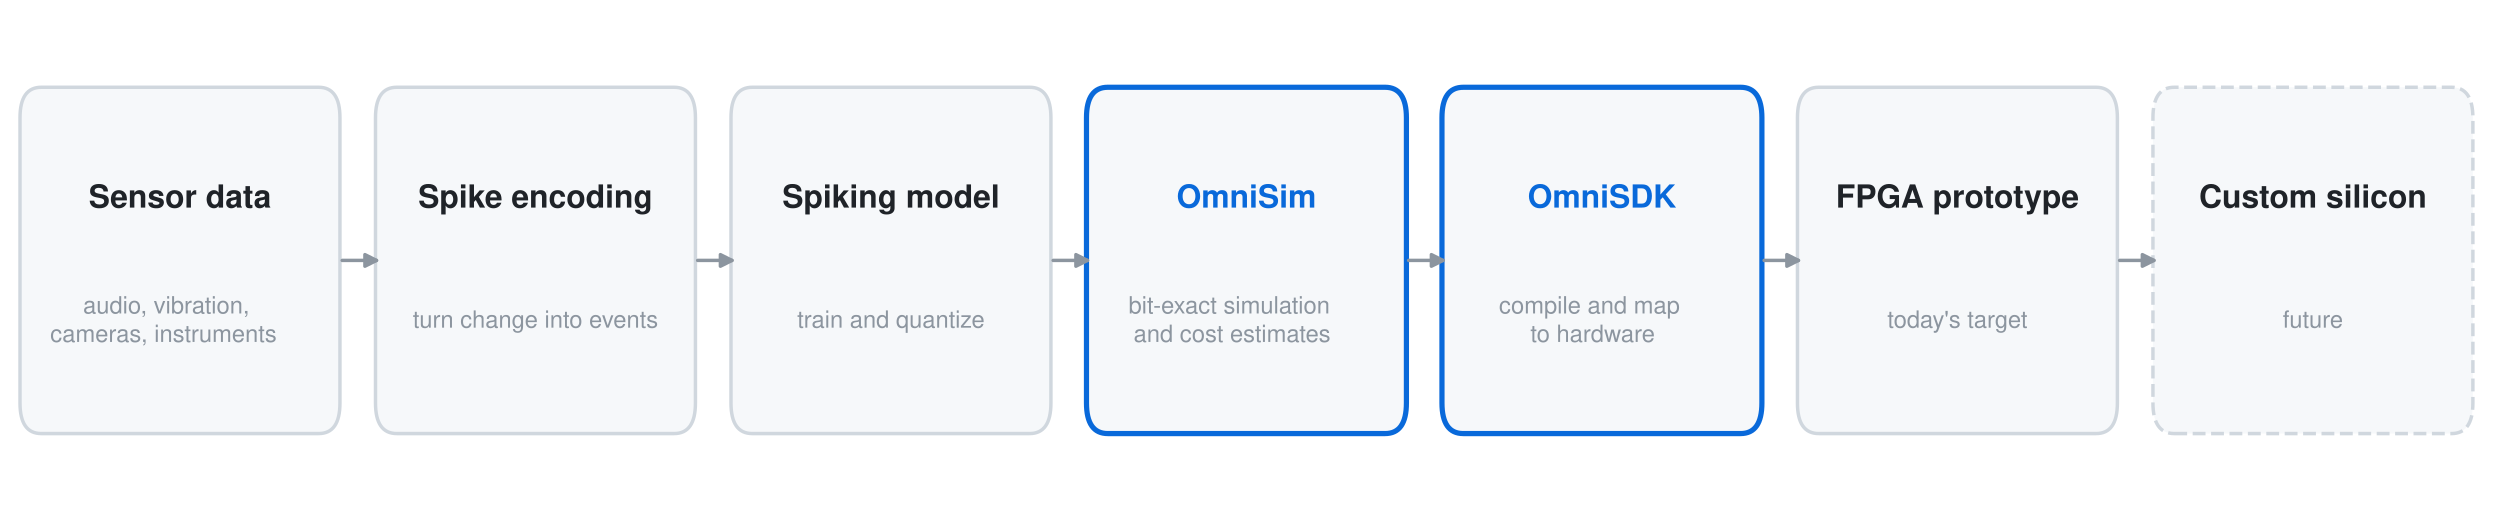
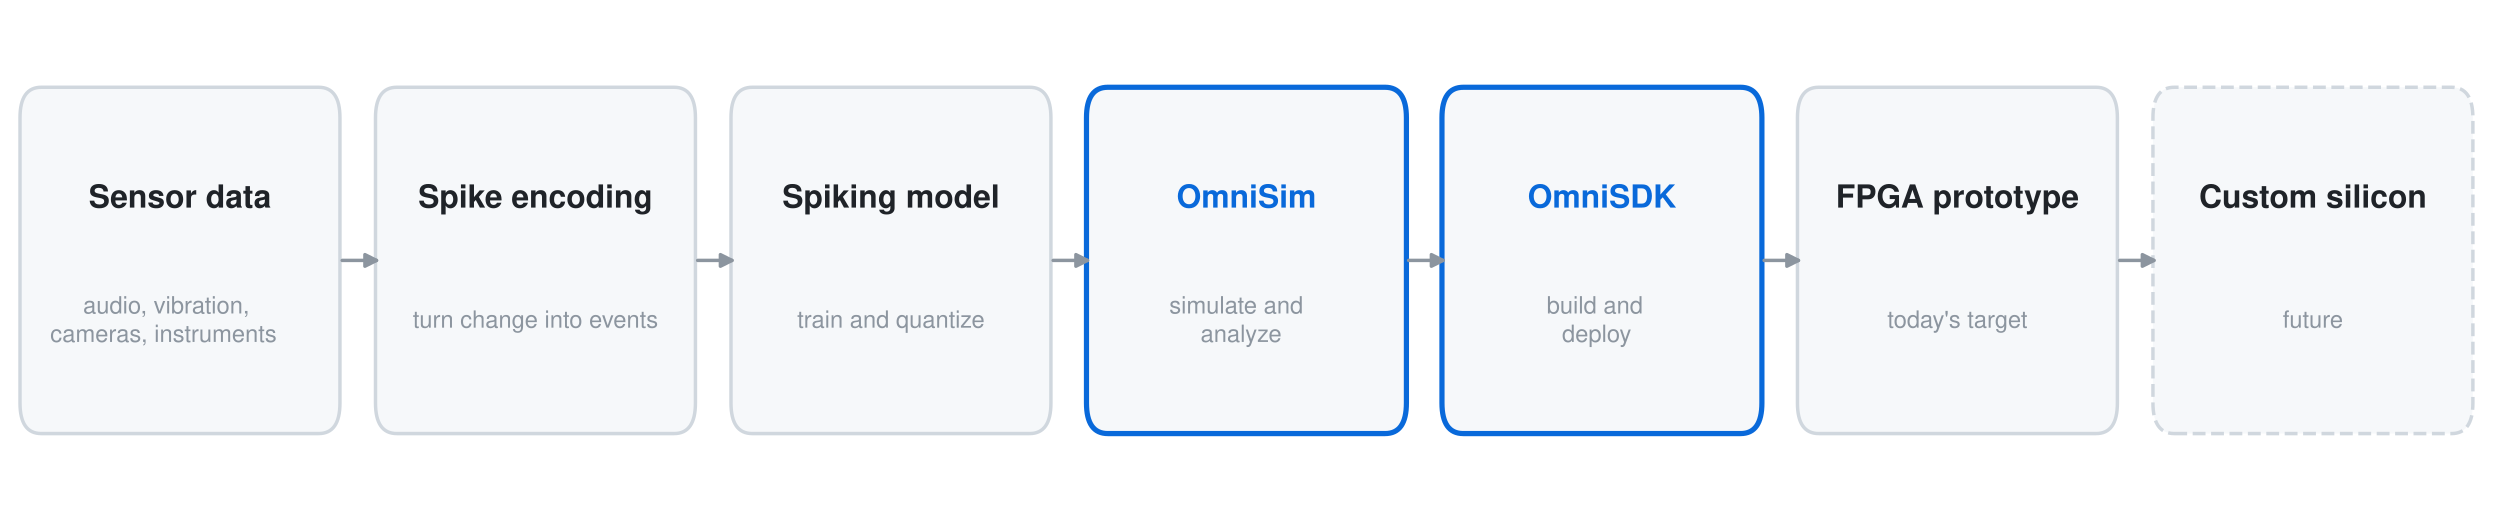
<svg xmlns="http://www.w3.org/2000/svg" width="864pt" height="180pt" viewBox="0 0 864 180" version="1.1">
  <defs>
    <style type="text/css">*{stroke-linejoin: round; stroke-linecap: butt}</style>
  </defs>
  <g id="figure_1">
    <g id="patch_1">
      <path d="M 0 180  L 864 180  L 864 0  L 0 0  L 0 180  z " style="fill: none; opacity: 0" />
    </g>
    <g id="axes_1">
      <g id="patch_2">
-         <path d="M 14.286 149.84  L 110.114 149.84  Q 117.486 149.84 117.486 139.28  L 117.486 40.72  Q 117.486 30.16 110.114 30.16  L 14.286 30.16  Q 6.914 30.16 6.914 40.72  L 6.914 139.28  Q 6.914 149.84 14.286 149.84  z " clip-path="url(#p11758e7f9a)" style="fill: #f6f8fa; stroke: #d0d7de; stroke-width: 1.2; stroke-linejoin: miter" />
+         <path d="M 14.286 149.84  L 110.114 149.84  Q 117.486 149.84 117.486 139.28  L 117.486 40.72  Q 117.486 30.16 110.114 30.16  L 14.286 30.16  Q 6.914 30.16 6.914 40.72  L 6.914 139.28  Q 6.914 149.84 14.286 149.84  z " clip-path="url(#pe8be1d5408)" style="fill: #f6f8fa; stroke: #d0d7de; stroke-width: 1.2; stroke-linejoin: miter" />
      </g>
      <g id="patch_3">
-         <path d="M 137.143 149.84  L 232.971 149.84  Q 240.343 149.84 240.343 139.28  L 240.343 40.72  Q 240.343 30.16 232.971 30.16  L 137.143 30.16  Q 129.771 30.16 129.771 40.72  L 129.771 139.28  Q 129.771 149.84 137.143 149.84  z " clip-path="url(#p11758e7f9a)" style="fill: #f6f8fa; stroke: #d0d7de; stroke-width: 1.2; stroke-linejoin: miter" />
+         <path d="M 137.143 149.84  L 232.971 149.84  Q 240.343 149.84 240.343 139.28  L 240.343 40.72  Q 240.343 30.16 232.971 30.16  L 137.143 30.16  Q 129.771 30.16 129.771 40.72  L 129.771 139.28  Q 129.771 149.84 137.143 149.84  z " clip-path="url(#pe8be1d5408)" style="fill: #f6f8fa; stroke: #d0d7de; stroke-width: 1.2; stroke-linejoin: miter" />
      </g>
      <g id="patch_4">
-         <path d="M 260 149.84  L 355.829 149.84  Q 363.2 149.84 363.2 139.28  L 363.2 40.72  Q 363.2 30.16 355.829 30.16  L 260 30.16  Q 252.629 30.16 252.629 40.72  L 252.629 139.28  Q 252.629 149.84 260 149.84  z " clip-path="url(#p11758e7f9a)" style="fill: #f6f8fa; stroke: #d0d7de; stroke-width: 1.2; stroke-linejoin: miter" />
+         <path d="M 260 149.84  L 355.829 149.84  Q 363.2 149.84 363.2 139.28  L 363.2 40.72  Q 363.2 30.16 355.829 30.16  L 260 30.16  Q 252.629 30.16 252.629 40.72  L 252.629 139.28  Q 252.629 149.84 260 149.84  z " clip-path="url(#pe8be1d5408)" style="fill: #f6f8fa; stroke: #d0d7de; stroke-width: 1.2; stroke-linejoin: miter" />
      </g>
      <g id="patch_5">
-         <path d="M 382.857 149.84  L 478.686 149.84  Q 486.057 149.84 486.057 139.28  L 486.057 40.72  Q 486.057 30.16 478.686 30.16  L 382.857 30.16  Q 375.486 30.16 375.486 40.72  L 375.486 139.28  Q 375.486 149.84 382.857 149.84  z " clip-path="url(#p11758e7f9a)" style="fill: #f6f8fa; stroke: #0969da; stroke-width: 1.8; stroke-linejoin: miter" />
+         <path d="M 382.857 149.84  L 478.686 149.84  Q 486.057 149.84 486.057 139.28  L 486.057 40.72  Q 486.057 30.16 478.686 30.16  L 382.857 30.16  Q 375.486 30.16 375.486 40.72  L 375.486 139.28  Q 375.486 149.84 382.857 149.84  z " clip-path="url(#pe8be1d5408)" style="fill: #f6f8fa; stroke: #0969da; stroke-width: 1.8; stroke-linejoin: miter" />
      </g>
      <g id="patch_6">
-         <path d="M 505.714 149.84  L 601.543 149.84  Q 608.914 149.84 608.914 139.28  L 608.914 40.72  Q 608.914 30.16 601.543 30.16  L 505.714 30.16  Q 498.343 30.16 498.343 40.72  L 498.343 139.28  Q 498.343 149.84 505.714 149.84  z " clip-path="url(#p11758e7f9a)" style="fill: #f6f8fa; stroke: #0969da; stroke-width: 1.8; stroke-linejoin: miter" />
+         <path d="M 505.714 149.84  L 601.543 149.84  Q 608.914 149.84 608.914 139.28  L 608.914 40.72  Q 608.914 30.16 601.543 30.16  L 505.714 30.16  Q 498.343 30.16 498.343 40.72  L 498.343 139.28  Q 498.343 149.84 505.714 149.84  z " clip-path="url(#pe8be1d5408)" style="fill: #f6f8fa; stroke: #0969da; stroke-width: 1.8; stroke-linejoin: miter" />
      </g>
      <g id="patch_7">
-         <path d="M 628.571 149.84  L 724.4 149.84  Q 731.771 149.84 731.771 139.28  L 731.771 40.72  Q 731.771 30.16 724.4 30.16  L 628.571 30.16  Q 621.2 30.16 621.2 40.72  L 621.2 139.28  Q 621.2 149.84 628.571 149.84  z " clip-path="url(#p11758e7f9a)" style="fill: #f6f8fa; stroke: #d0d7de; stroke-width: 1.2; stroke-linejoin: miter" />
+         <path d="M 628.571 149.84  L 724.4 149.84  Q 731.771 149.84 731.771 139.28  L 731.771 40.72  Q 731.771 30.16 724.4 30.16  L 628.571 30.16  Q 621.2 30.16 621.2 40.72  L 621.2 139.28  Q 621.2 149.84 628.571 149.84  z " clip-path="url(#pe8be1d5408)" style="fill: #f6f8fa; stroke: #d0d7de; stroke-width: 1.2; stroke-linejoin: miter" />
      </g>
      <g id="patch_8">
-         <path d="M 751.429 149.84  L 847.257 149.84  Q 854.629 149.84 854.629 139.28  L 854.629 40.72  Q 854.629 30.16 847.257 30.16  L 751.429 30.16  Q 744.057 30.16 744.057 40.72  L 744.057 139.28  Q 744.057 149.84 751.429 149.84  z " clip-path="url(#p11758e7f9a)" style="fill: #f6f8fa; stroke-dasharray: 4.44,1.92; stroke-dashoffset: 0; stroke: #d0d7de; stroke-width: 1.2; stroke-linejoin: miter" />
+         <path d="M 751.429 149.84  L 847.257 149.84  Q 854.629 149.84 854.629 139.28  L 854.629 40.72  Q 854.629 30.16 847.257 30.16  L 751.429 30.16  Q 744.057 30.16 744.057 40.72  L 744.057 139.28  Q 744.057 149.84 751.429 149.84  z " clip-path="url(#pe8be1d5408)" style="fill: #f6f8fa; stroke-dasharray: 4.44,1.92; stroke-dashoffset: 0; stroke: #d0d7de; stroke-width: 1.2; stroke-linejoin: miter" />
      </g>
      <g id="text_1">
        <text style="font-weight: 700; font-size: 11px; font-family: 'Segoe UI', Helvetica, Arial, sans-serif; text-anchor: middle; fill: #1f2328" x="62.2" y="71.738" transform="rotate(-0 62.2 71.73785)">Sensor data</text>
      </g>
      <g id="text_2">
        <text style="font-size: 8.2px; font-family: 'Segoe UI', Helvetica, Arial, sans-serif; fill: #8c959f" transform="translate(28.70941 108.3293)">audio, vibration,</text>
        <text style="font-size: 8.2px; font-family: 'Segoe UI', Helvetica, Arial, sans-serif; fill: #8c959f" transform="translate(17.35433 118.1715)">cameras, instruments</text>
      </g>
      <g id="patch_9">
        <path d="M 118.26 90  Q 124.859 90 130.116 90  " style="fill: none; stroke: #8c959f; stroke-width: 1.2; stroke-linecap: round" />
        <path d="M 126.116 88  L 130.116 90  L 126.116 92  z " style="fill: #8c959f; stroke: #8c959f; stroke-width: 1.2; stroke-linecap: round" />
      </g>
      <g id="text_3">
        <text style="font-weight: 700; font-size: 11px; font-family: 'Segoe UI', Helvetica, Arial, sans-serif; text-anchor: middle; fill: #1f2328" x="185.057" y="71.738" transform="rotate(-0 185.0571 71.73785)">Spike encoding</text>
      </g>
      <g id="text_4">
        <text style="font-size: 8.2px; font-family: 'Segoe UI', Helvetica, Arial, sans-serif; text-anchor: middle; fill: #8c959f" x="185.057" y="113.25" transform="rotate(-0 185.0571 113.2504)">turn change into events</text>
      </g>
      <g id="patch_10">
        <path d="M 241.117 90  Q 247.716 90 252.973 90  " style="fill: none; stroke: #8c959f; stroke-width: 1.2; stroke-linecap: round" />
        <path d="M 248.973 88  L 252.973 90  L 248.973 92  z " style="fill: #8c959f; stroke: #8c959f; stroke-width: 1.2; stroke-linecap: round" />
      </g>
      <g id="text_5">
        <text style="font-weight: 700; font-size: 11px; font-family: 'Segoe UI', Helvetica, Arial, sans-serif; text-anchor: middle; fill: #1f2328" x="307.914" y="71.738" transform="rotate(-0 307.9143 71.73785)">Spiking model</text>
      </g>
      <g id="text_6">
        <text style="font-size: 8.2px; font-family: 'Segoe UI', Helvetica, Arial, sans-serif; text-anchor: middle; fill: #8c959f" x="307.914" y="113.25" transform="rotate(-0 307.9143 113.2504)">train and quantize</text>
      </g>
      <g id="patch_11">
        <path d="M 363.974 90  Q 370.573 90 375.83 90  " style="fill: none; stroke: #8c959f; stroke-width: 1.2; stroke-linecap: round" />
        <path d="M 371.83 88  L 375.83 90  L 371.83 92  z " style="fill: #8c959f; stroke: #8c959f; stroke-width: 1.2; stroke-linecap: round" />
      </g>
      <g id="text_7">
        <text style="font-weight: 700; font-size: 11px; font-family: 'Segoe UI', Helvetica, Arial, sans-serif; text-anchor: middle; fill: #0969da" x="430.771" y="71.738" transform="rotate(-0 430.7714 71.73785)">OmniSim</text>
      </g>
      <g id="text_8">
-         <text style="font-size: 8.2px; font-family: 'Segoe UI', Helvetica, Arial, sans-serif; fill: #8c959f" transform="translate(390.0161 108.3293)">bit-exact simulation</text>
-         <text style="font-size: 8.2px; font-family: 'Segoe UI', Helvetica, Arial, sans-serif; fill: #8c959f" transform="translate(391.7683 118.1715)">and cost estimates</text>
+         <text style="font-size: 8.2px; font-family: 'Segoe UI', Helvetica, Arial, sans-serif; fill: #8c959f" transform="translate(404.1061 108.3293)">simulate and</text>
+         <text style="font-size: 8.2px; font-family: 'Segoe UI', Helvetica, Arial, sans-serif; fill: #8c959f" transform="translate(414.9076 118.1715)">analyze</text>
      </g>
      <g id="patch_12">
        <path d="M 486.832 90  Q 493.43 90 498.687 90  " style="fill: none; stroke: #8c959f; stroke-width: 1.2; stroke-linecap: round" />
        <path d="M 494.687 88  L 498.687 90  L 494.687 92  z " style="fill: #8c959f; stroke: #8c959f; stroke-width: 1.2; stroke-linecap: round" />
      </g>
      <g id="text_9">
        <text style="font-weight: 700; font-size: 11px; font-family: 'Segoe UI', Helvetica, Arial, sans-serif; text-anchor: middle; fill: #0969da" x="553.629" y="71.738" transform="rotate(-0 553.6286 71.73785)">OmniSDK</text>
      </g>
      <g id="text_10">
-         <text style="font-size: 8.2px; font-family: 'Segoe UI', Helvetica, Arial, sans-serif; fill: #8c959f" transform="translate(518.0393 108.3293)">compile and map</text>
-         <text style="font-size: 8.2px; font-family: 'Segoe UI', Helvetica, Arial, sans-serif; fill: #8c959f" transform="translate(528.8985 118.1715)">to hardware</text>
+         <text style="font-size: 8.2px; font-family: 'Segoe UI', Helvetica, Arial, sans-serif; fill: #8c959f" transform="translate(534.5296 108.3293)">build and</text>
+         <text style="font-size: 8.2px; font-family: 'Segoe UI', Helvetica, Arial, sans-serif; fill: #8c959f" transform="translate(539.8257 118.1715)">deploy</text>
      </g>
      <g id="patch_13">
        <path d="M 609.689 90  Q 616.287 90 621.544 90  " style="fill: none; stroke: #8c959f; stroke-width: 1.2; stroke-linecap: round" />
        <path d="M 617.544 88  L 621.544 90  L 617.544 92  z " style="fill: #8c959f; stroke: #8c959f; stroke-width: 1.2; stroke-linecap: round" />
      </g>
      <g id="text_11">
        <text style="font-weight: 700; font-size: 11px; font-family: 'Segoe UI', Helvetica, Arial, sans-serif; text-anchor: middle; fill: #1f2328" x="676.486" y="71.737" transform="rotate(-0 676.4857 71.73742)">FPGA prototype</text>
      </g>
      <g id="text_12">
        <text style="font-size: 8.2px; font-family: 'Segoe UI', Helvetica, Arial, sans-serif; text-anchor: middle; fill: #8c959f" x="676.486" y="113.25" transform="rotate(-0 676.4857 113.2504)">today's target</text>
      </g>
      <g id="patch_14">
        <path d="M 732.546 90  Q 739.144 90 744.401 90  " style="fill: none; stroke: #8c959f; stroke-width: 1.2; stroke-linecap: round" />
        <path d="M 740.401 88  L 744.401 90  L 740.401 92  z " style="fill: #8c959f; stroke: #8c959f; stroke-width: 1.2; stroke-linecap: round" />
      </g>
      <g id="text_13">
        <text style="font-weight: 700; font-size: 11px; font-family: 'Segoe UI', Helvetica, Arial, sans-serif; text-anchor: middle; fill: #1f2328" x="799.343" y="71.738" transform="rotate(-0 799.3429 71.73785)">Custom silicon</text>
      </g>
      <g id="text_14">
        <text style="font-size: 8.2px; font-family: 'Segoe UI', Helvetica, Arial, sans-serif; text-anchor: middle; fill: #8c959f" x="799.343" y="113.25" transform="rotate(-0 799.3429 113.2504)">future</text>
      </g>
    </g>
  </g>
  <defs>
-     <clipPath id="p11758e7f9a">
+     <clipPath id="pe8be1d5408">
      <rect x="2" y="2" width="860" height="176" />
    </clipPath>
  </defs>
</svg>
